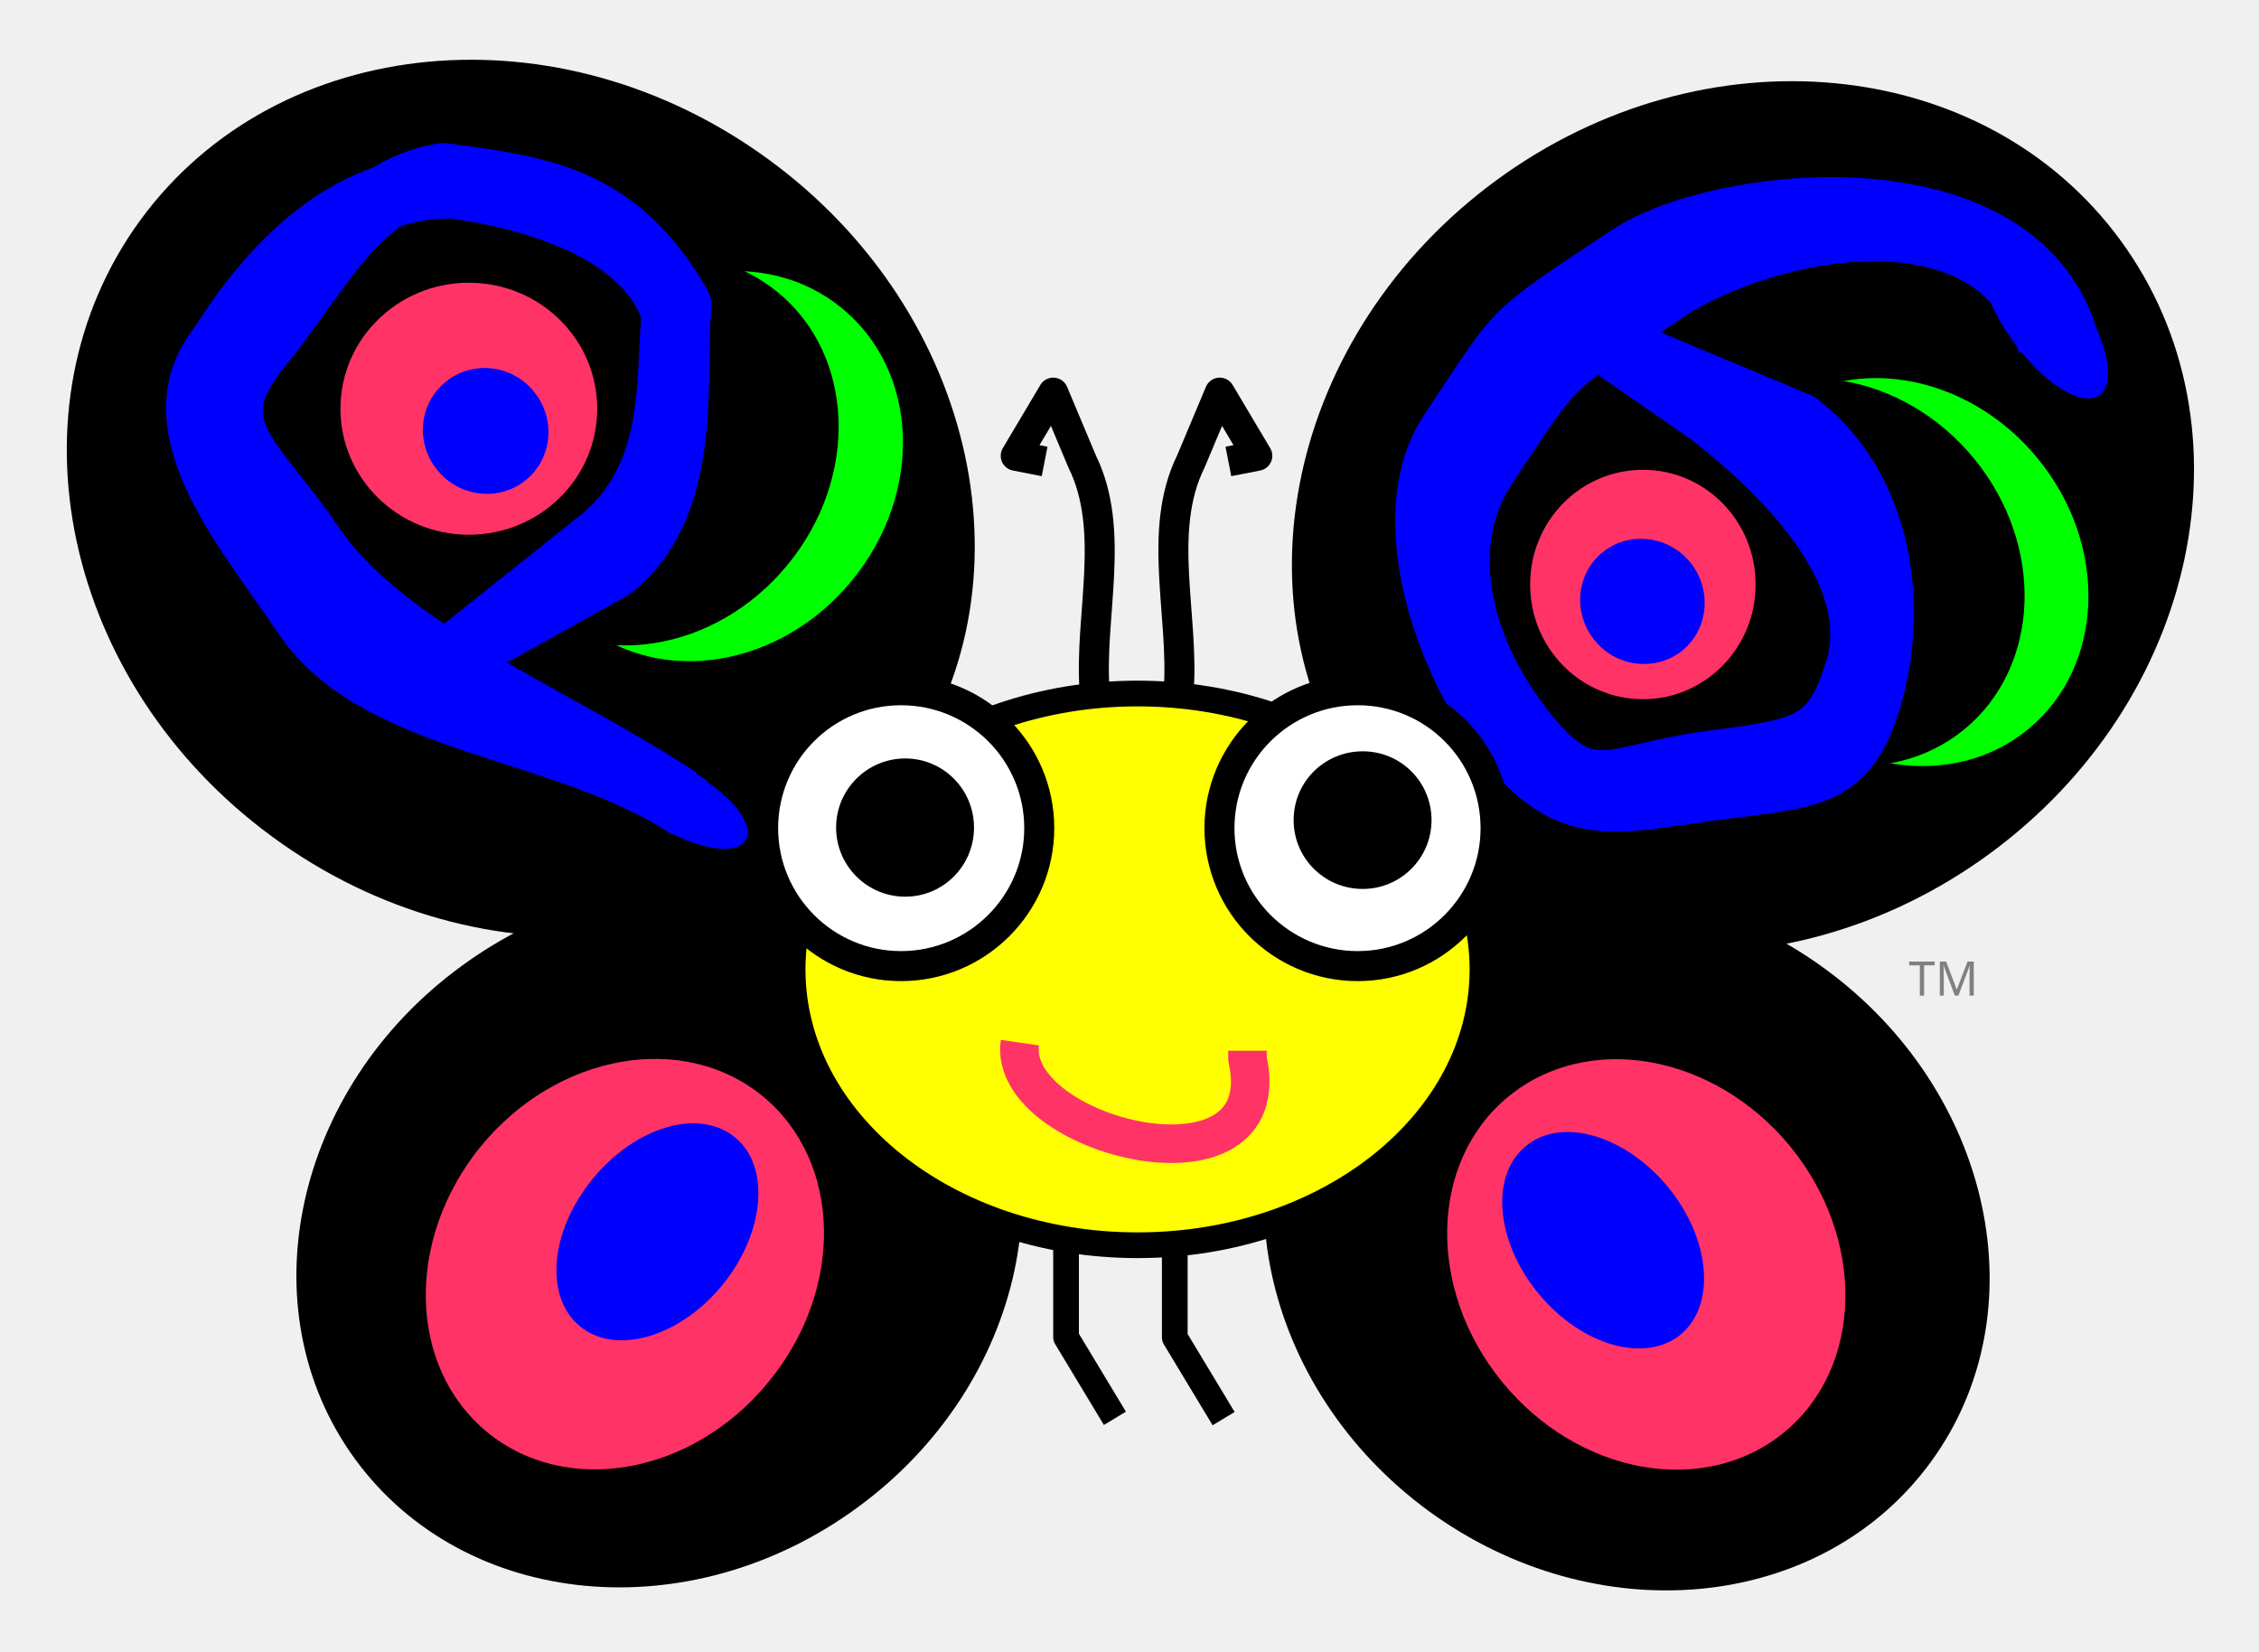
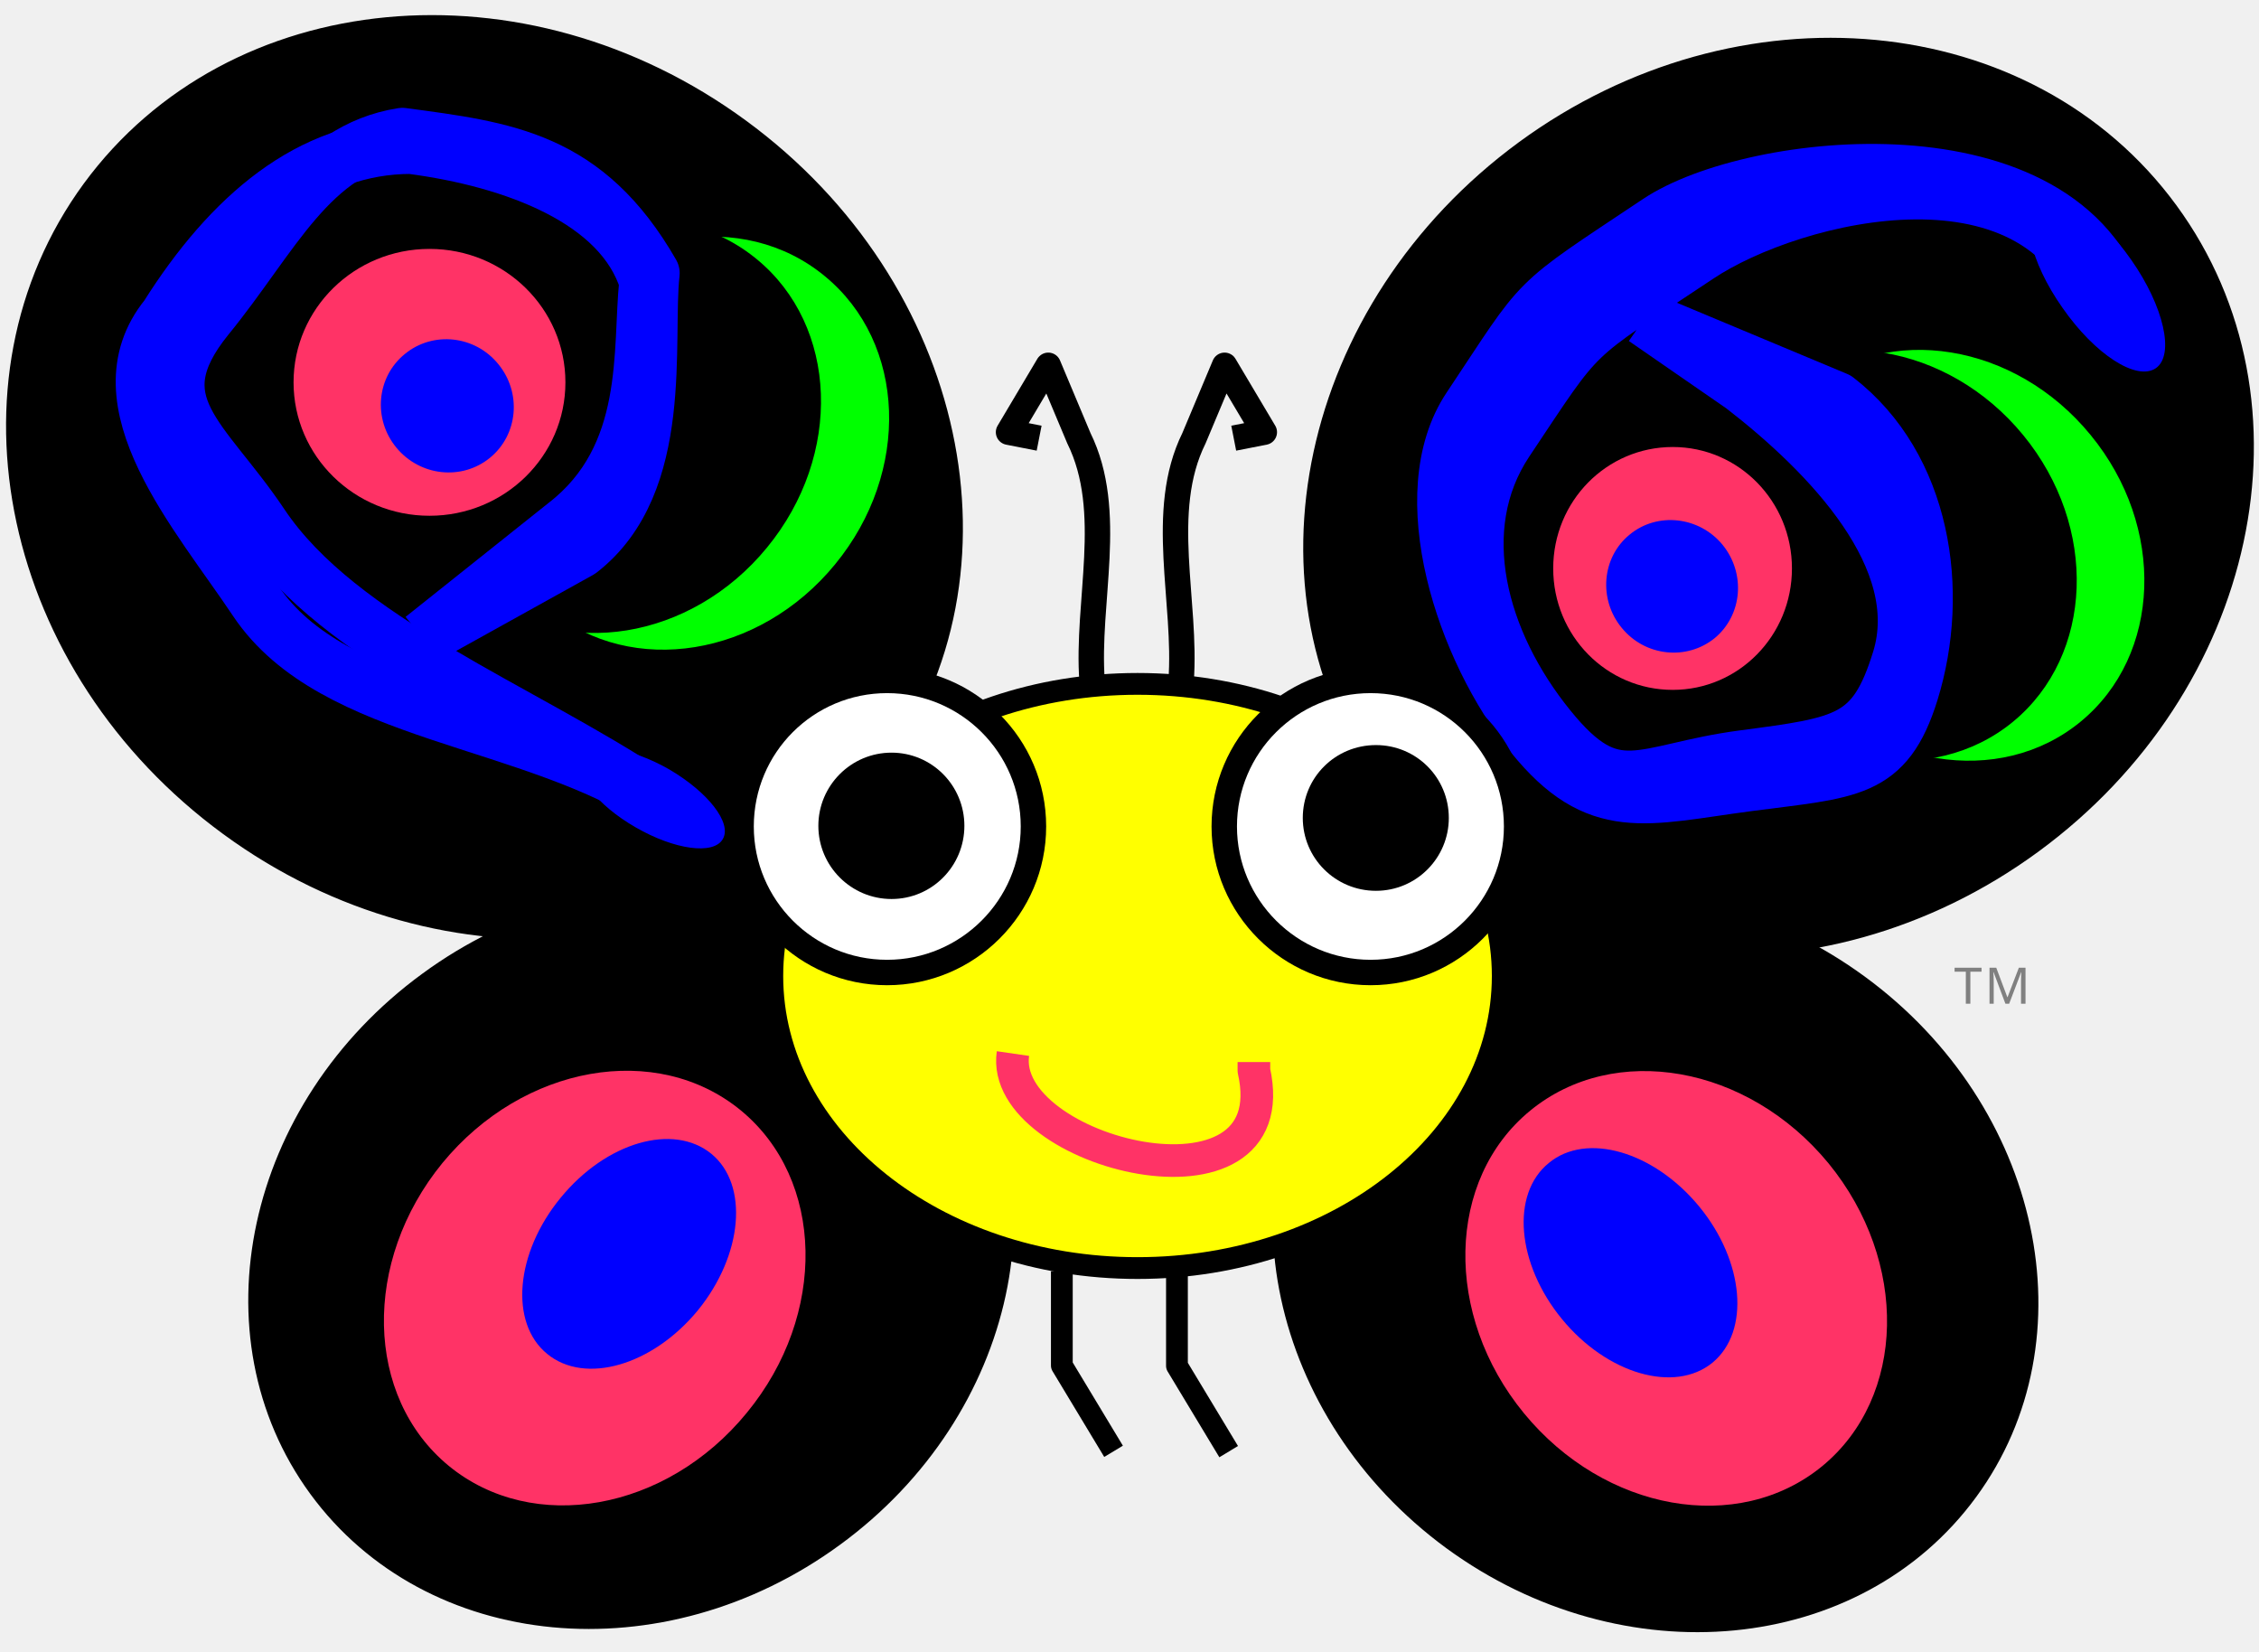
- <svg xmlns="http://www.w3.org/2000/svg" version="1.0" width="948" height="693" viewBox="22 40 948 693">
-   <defs>
-     <clipPath id="clipPath17">
-       <path d="M 0,-0.1 L 792.1,-0.1 L 792.1,612 L 0,612 L 0,-0.1 z" id="path19" />
-     </clipPath>
-   </defs>
-   <g transform="matrix(1.25,0,0,-1.25,0,765)" id="g11">
-     <g id="g13">
-       <g clip-path="url(#clipPath17)" id="g15">
-         <path d="M 304.2,75.7 C 248.8,35.1 174.7,42.1 138.6,91.4 C 102.6,140.6 118.3,213.4 173.7,253.9 C 229,294.5 303.2,287.5 339.2,238.3 C 375.3,189 359.6,116.2 304.2,75.7 z" id="path21" style="fill:#000000;fill-opacity:1;fill-rule:evenodd;stroke:none" />
-         <g id="g23">
-           <path d="M 304.2,75.7 C 248.8,35.1 174.7,42.1 138.6,91.4 C 102.6,140.6 118.3,213.4 173.7,253.9 C 229,294.5 303.2,287.5 339.2,238.3 C 375.3,189 359.6,116.2 304.2,75.7 z" id="path25" style="fill:none;stroke:#000000;stroke-width:4.302;stroke-linecap:butt;stroke-linejoin:round;stroke-miterlimit:10;stroke-dasharray:none;stroke-opacity:1" />
-         </g>
-         <path d="M 273.6,523.5 C 342.5,473.1 362,382.6 317.1,321.4 C 272.3,260.2 180.1,251.5 111.3,301.9 C 42.4,352.3 22.9,442.9 67.7,504.1 C 112.6,565.3 204.7,574 273.6,523.5 z" id="path27" style="fill:#000000;fill-opacity:1;fill-rule:evenodd;stroke:none" />
-         <g id="g29">
-           <path d="M 273.6,523.5 C 342.5,473.1 362,382.6 317.1,321.4 C 272.3,260.2 180.1,251.5 111.3,301.9 C 42.4,352.3 22.9,442.9 67.7,504.1 C 112.6,565.3 204.7,574 273.6,523.5 z" id="path31" style="fill:none;stroke:#000000;stroke-width:7.188;stroke-linecap:butt;stroke-linejoin:round;stroke-miterlimit:10;stroke-dasharray:none;stroke-opacity:1" />
-         </g>
-         <path d="M 213.3,370.5 C 187.5,391.7 186,432.7 210,461.9 C 234.1,491.2 274.5,497.8 300.3,476.5 C 326.2,455.3 327.7,414.4 303.6,385.1 C 279.6,355.8 239.2,349.3 213.3,370.5 z" id="path33" style="fill:#00ff00;fill-opacity:1;fill-rule:evenodd;stroke:none" />
-         <g id="g35">
-           <path d="M 213.3,370.5 C 187.5,391.7 186,432.7 210,461.9 C 234.1,491.2 274.5,497.8 300.3,476.5 C 326.2,455.3 327.7,414.4 303.6,385.1 C 279.6,355.8 239.2,349.3 213.3,370.5 z" id="path37" style="fill:none;stroke:none" />
-         </g>
-         <path d="M 191.7,375.8 C 165.8,397.1 164.3,438 188.3,467.3 C 212.4,496.6 252.9,503.1 278.7,481.9 C 304.6,460.7 306.1,419.7 282,390.4 C 258,361.1 217.5,354.6 191.7,375.8 z" id="path39" style="fill:#000000;fill-opacity:1;fill-rule:evenodd;stroke:none" />
-         <g id="g41">
-           <path d="M 191.7,375.8 C 165.8,397.1 164.3,438 188.3,467.3 C 212.4,496.6 252.9,503.1 278.7,481.9 C 304.6,460.7 306.1,419.7 282,390.4 C 258,361.1 217.5,354.6 191.7,375.8 z" id="path43" style="fill:none;stroke:none" />
-         </g>
-         <g id="g45">
-           <path d="M 245.6,311.6 C 204,339.3 146.5,360.8 121.8,397.8 C 103.4,425.3 82.5,436.1 104.5,463.3 C 125.5,489 137.2,516.6 166.4,521.2 C 199.2,516.8 224.7,513.9 245.7,477.4 C 243.3,456 250.5,410.8 222.7,389.3 L 174.6,362.6" id="path47" style="fill:none;stroke:#0000ff;stroke-width:21.565;stroke-linecap:butt;stroke-linejoin:round;stroke-miterlimit:10;stroke-dasharray:none;stroke-opacity:1" />
-         </g>
-         <path d="M 175,400.5 C 151.2,400.5 131.9,419.4 131.9,442.8 C 131.9,466.2 151.2,485.1 175,485.1 C 198.8,485.1 218.1,466.2 218.1,442.8 C 218.1,419.4 198.8,400.5 175,400.5 z" id="path49" style="fill:#ff3366;fill-opacity:1;fill-rule:evenodd;stroke:none" />
-         <g id="g51">
-           <path d="M 175,400.5 C 151.2,400.5 131.9,419.4 131.9,442.8 C 131.9,466.2 151.2,485.1 175,485.1 C 198.8,485.1 218.1,466.2 218.1,442.8 C 218.1,419.4 198.8,400.5 175,400.5 z" id="path53" style="fill:none;stroke:none" />
-         </g>
-         <path d="M 194.2,418.9 C 185.3,411.6 172,413 164.5,422.1 C 157,431.2 158.2,444.5 167.2,451.8 C 176.1,459.1 189.4,457.7 196.8,448.6 C 204.3,439.5 203.1,426.2 194.2,418.9 z" id="path55" style="fill:#0000ff;fill-opacity:1;fill-rule:evenodd;stroke:none" />
-         <g id="g57">
-           <path d="M 194.2,418.9 C 185.3,411.6 172,413 164.5,422.1 C 157,431.2 158.2,444.5 167.2,451.8 C 176.1,459.1 189.4,457.7 196.8,448.6 C 204.3,439.5 203.1,426.2 194.2,418.9 z" id="path59" style="fill:none;stroke:none" />
-         </g>
-         <g id="g61">
-           <path d="M 249.3,308.8 C 207.6,336.6 144.6,336.6 119.9,373.5 C 101.5,401.1 69.6,436.6 91.6,463.7 C 111.7,495.6 137.2,517.5 169.1,517.5 C 202,513.2 235.8,500.5 243.8,474.7 C 241.5,453.2 245.9,419.3 218.1,397.8 L 172.8,361.7" id="path63" style="fill:none;stroke:#0000ff;stroke-width:21.565;stroke-linecap:butt;stroke-linejoin:round;stroke-miterlimit:10;stroke-dasharray:none;stroke-opacity:1" />
-         </g>
-         <path d="M 268,298 C 265.1,292.9 252.7,294.6 240.4,301.7 C 228,308.8 220.4,318.7 223.3,323.8 C 226.3,328.8 238.6,327.2 251,320.1 C 263.3,312.9 271,303.1 268,298 z" id="path65" style="fill:#0000ff;fill-opacity:1;fill-rule:evenodd;stroke:none" />
-         <g id="g67">
-           <path d="M 268,298 C 265.1,292.9 252.7,294.6 240.4,301.7 C 228,308.8 220.4,318.7 223.3,323.8 C 226.3,328.8 238.6,327.2 251,320.1 C 263.3,312.9 271,303.1 268,298 z" id="path69" style="fill:none;stroke:none" />
-         </g>
-         <path d="M 629.1,253 C 684.4,212.5 700.1,139.6 664,90.4 C 627.9,41.1 553.8,34.1 498.4,74.6 C 443.1,115.2 427.4,188 463.5,237.2 C 499.6,286.5 573.7,293.6 629.1,253 z" id="path71" style="fill:#000000;fill-opacity:1;fill-rule:evenodd;stroke:none" />
-         <g id="g73">
-           <path d="M 629.1,253 C 684.4,212.5 700.1,139.6 664,90.4 C 627.9,41.1 553.8,34.1 498.4,74.6 C 443.1,115.2 427.4,188 463.5,237.2 C 499.6,286.5 573.7,293.6 629.1,253 z" id="path75" style="fill:none;stroke:#000000;stroke-width:4.302;stroke-linecap:butt;stroke-linejoin:round;stroke-miterlimit:10;stroke-dasharray:none;stroke-opacity:1" />
-         </g>
-         <path d="M 399.5,162 C 335.5,162 283.7,203.4 283.7,254.6 C 283.7,305.7 335.5,347.2 399.5,347.2 C 463.5,347.2 515.3,305.7 515.3,254.6 C 515.3,203.4 463.5,162 399.5,162 z" id="path77" style="fill:#ffff00;fill-opacity:1;fill-rule:evenodd;stroke:none" />
-         <g id="g79">
-           <path d="M 399.5,162 C 335.5,162 283.7,203.4 283.7,254.6 C 283.7,305.7 335.5,347.2 399.5,347.2 C 463.5,347.2 515.3,305.7 515.3,254.6 C 515.3,203.4 463.5,162 399.5,162 z" id="path81" style="fill:none;stroke:#000000;stroke-width:8.632;stroke-linecap:butt;stroke-linejoin:round;stroke-miterlimit:10;stroke-dasharray:none;stroke-opacity:1" />
-         </g>
-         <path d="M 320.1,255.7 C 294.5,255.7 273.8,276.5 273.8,302 C 273.8,327.6 294.5,348.3 320.1,348.3 C 345.7,348.3 366.5,327.6 366.5,302 C 366.5,276.5 345.7,255.7 320.1,255.7 z" id="path83" style="fill:#ffffff;fill-opacity:1;fill-rule:evenodd;stroke:none" />
-         <g id="g85">
-           <path d="M 320.1,255.7 C 294.5,255.7 273.8,276.5 273.8,302 C 273.8,327.6 294.5,348.3 320.1,348.3 C 345.7,348.3 366.5,327.6 366.5,302 C 366.5,276.5 345.7,255.7 320.1,255.7 z" id="path87" style="fill:none;stroke:#000000;stroke-width:10.075;stroke-linecap:butt;stroke-linejoin:round;stroke-miterlimit:10;stroke-dasharray:none;stroke-opacity:1" />
-         </g>
-         <path d="M 683.4,296.3 C 615,246.2 523.4,254.9 478.9,315.7 C 434.3,376.5 453.7,466.4 522.1,516.6 C 590.5,566.7 682.1,558 726.6,497.2 C 771.2,436.3 751.8,346.4 683.4,296.3 z" id="path89" style="fill:#000000;fill-opacity:1;fill-rule:evenodd;stroke:none" />
-         <g id="g91">
-           <path d="M 683.4,296.3 C 615,246.2 523.4,254.9 478.9,315.7 C 434.3,376.5 453.7,466.4 522.1,516.6 C 590.5,566.7 682.1,558 726.6,497.2 C 771.2,436.3 751.8,346.4 683.4,296.3 z" id="path93" style="fill:none;stroke:#000000;stroke-width:7.188;stroke-linecap:butt;stroke-linejoin:round;stroke-miterlimit:10;stroke-dasharray:none;stroke-opacity:1" />
-         </g>
-         <path d="M 698.5,335.2 C 672.8,314.1 632.6,320.7 608.7,349.8 C 584.8,378.9 586.2,419.6 611.9,440.7 C 637.6,461.8 677.8,455.3 701.7,426.1 C 725.6,397 724.2,356.3 698.5,335.2 z" id="path95" style="fill:#00ff00;fill-opacity:1;fill-rule:evenodd;stroke:none" />
-         <g id="g97">
-           <path d="M 698.5,335.2 C 672.8,314.1 632.6,320.7 608.7,349.8 C 584.8,378.9 586.2,419.6 611.9,440.7 C 637.6,461.8 677.8,455.3 701.7,426.1 C 725.6,397 724.2,356.3 698.5,335.2 z" id="path99" style="fill:none;stroke:none" />
-         </g>
-         <path d="M 677.1,335.2 C 651.4,314.1 611.2,320.7 587.3,349.8 C 563.4,378.9 564.8,419.6 590.5,440.6 C 616.2,461.7 656.4,455.2 680.3,426.1 C 704.2,397 702.7,356.3 677.1,335.2 z" id="path101" style="fill:#000000;fill-opacity:1;fill-rule:evenodd;stroke:none" />
-         <g id="g103">
-           <path d="M 677.1,335.2 C 651.4,314.1 611.2,320.7 587.3,349.8 C 563.4,378.9 564.8,419.6 590.5,440.6 C 616.2,461.7 656.4,455.2 680.3,426.1 C 704.2,397 702.7,356.3 677.1,335.2 z" id="path105" style="fill:none;stroke:none" />
-         </g>
-         <g id="g107">
-           <path d="M 705.7,464.7 C 687.7,522.8 607.2,502.9 577.2,482.8 C 535.8,455.2 541,460.7 516.5,424 C 498.2,396.5 508.1,360.4 530,333.4 C 550.7,307.8 559,319.6 591.6,323.9 C 624.2,328.2 633.1,329.3 641,354.9 C 650.9,387 618.9,420.2 591.3,441.5 L 560.2,463" id="path109" style="fill:none;stroke:#0000ff;stroke-width:21.565;stroke-linecap:butt;stroke-linejoin:round;stroke-miterlimit:10;stroke-dasharray:none;stroke-opacity:1" />
-         </g>
-         <path d="M 569.2,345.3 C 548.2,345.3 531.3,362.5 531.3,383.8 C 531.3,405.1 548.2,422.3 569.2,422.3 C 590.1,422.3 607,405.1 607,383.8 C 607,362.5 590.1,345.3 569.2,345.3 z" id="path111" style="fill:#ff3366;fill-opacity:1;fill-rule:evenodd;stroke:none" />
-         <g id="g113">
-           <path d="M 569.2,345.3 C 548.2,345.3 531.3,362.5 531.3,383.8 C 531.3,405.1 548.2,422.3 569.2,422.3 C 590.1,422.3 607,405.1 607,383.8 C 607,362.5 590.1,345.3 569.2,345.3 z" id="path115" style="fill:none;stroke:none" />
-         </g>
-         <path d="M 582.5,361.7 C 573.6,354.5 560.4,355.9 553,365 C 545.6,374 546.7,387.3 555.5,394.5 C 564.3,401.8 577.6,400.3 585,391.3 C 592.4,382.2 591.3,369 582.5,361.7 z" id="path117" style="fill:#0000ff;fill-opacity:1;fill-rule:evenodd;stroke:none" />
-         <g id="g119">
-           <path d="M 582.5,361.7 C 573.6,354.5 560.4,355.9 553,365 C 545.6,374 546.7,387.3 555.5,394.5 C 564.3,401.8 577.6,400.3 585,391.3 C 592.4,382.2 591.3,369 582.5,361.7 z" id="path121" style="fill:none;stroke:none" />
-         </g>
-         <g id="g123">
-           <path d="M 711.2,466.5 C 693.2,524.6 594.5,513.8 564.5,493.7 C 523.1,466.1 529.2,471.5 504.7,434.8 C 486.4,407.4 502.7,357.9 524.6,330.9 C 545.3,305.3 560.4,311.1 592.9,315.4 C 625.5,319.7 636.9,318.9 644.9,344.6 C 654.8,376.6 648.9,416.1 621.2,437.5 L 560.2,463" id="path125" style="fill:none;stroke:#0000ff;stroke-width:21.565;stroke-linecap:butt;stroke-linejoin:round;stroke-miterlimit:10;stroke-dasharray:none;stroke-opacity:1" />
-         </g>
-         <path d="M 473.4,255.7 C 447.8,255.7 427,276.5 427,302 C 427,327.6 447.8,348.3 473.4,348.3 C 499,348.3 519.7,327.6 519.7,302 C 519.7,276.5 499,255.7 473.4,255.7 z" id="path127" style="fill:#ffffff;fill-opacity:1;fill-rule:evenodd;stroke:none" />
-         <g id="g129">
-           <path d="M 473.4,255.7 C 447.8,255.7 427,276.5 427,302 C 427,327.6 447.8,348.3 473.4,348.3 C 499,348.3 519.7,327.6 519.7,302 C 519.7,276.5 499,255.7 473.4,255.7 z" id="path131" style="fill:none;stroke:#000000;stroke-width:10.075;stroke-linecap:butt;stroke-linejoin:round;stroke-miterlimit:10;stroke-dasharray:none;stroke-opacity:1" />
-         </g>
-         <path d="M 321.5,279 C 308.7,279 298.3,289.4 298.3,302.2 C 298.3,315 308.7,325.4 321.5,325.4 C 334.3,325.4 344.6,315 344.6,302.2 C 344.6,289.4 334.3,279 321.5,279 z" id="path133" style="fill:#000000;fill-opacity:1;fill-rule:evenodd;stroke:none" />
-         <g id="g135">
-           <path d="M 321.5,279 C 308.7,279 298.3,289.4 298.3,302.2 C 298.3,315 308.7,325.4 321.5,325.4 C 334.3,325.4 344.6,315 344.6,302.2 C 344.6,289.4 334.3,279 321.5,279 z" id="path137" style="fill:none;stroke:none" />
-         </g>
-         <path d="M 475.1,281.6 C 462.2,281.6 451.9,292 451.9,304.7 C 451.9,317.5 462.2,327.8 475.1,327.8 C 487.9,327.8 498.2,317.5 498.2,304.7 C 498.2,292 487.9,281.6 475.1,281.6 z" id="path139" style="fill:#000000;fill-opacity:1;fill-rule:evenodd;stroke:none" />
-         <g id="g141">
-           <path d="M 475.1,281.6 C 462.2,281.6 451.9,292 451.9,304.7 C 451.9,317.5 462.2,327.8 475.1,327.8 C 487.9,327.8 498.2,317.5 498.2,304.7 C 498.2,292 487.9,281.6 475.1,281.6 z" id="path143" style="fill:none;stroke:none" />
-         </g>
-         <g id="g145">
-           <path d="M 360,230 C 355.4,198.3 447.5,175.4 436.4,224.6 L 436.4,227.3" id="path147" style="fill:none;stroke:#ff3366;stroke-width:12.933;stroke-linecap:butt;stroke-linejoin:round;stroke-miterlimit:10;stroke-dasharray:none;stroke-opacity:1" />
-         </g>
-         <g id="g149">
-           <path d="M 385.1,348 C 383.2,373.2 392.4,401.8 380.9,425.1 L 371.2,448.2 L 358.6,427 L 368.3,425.1" id="path151" style="fill:none;stroke:#000000;stroke-width:10.075;stroke-linecap:butt;stroke-linejoin:round;stroke-miterlimit:10;stroke-dasharray:none;stroke-opacity:1" />
-         </g>
-         <g id="g153">
-           <path d="M 413.3,348 C 415.2,373.2 405.9,401.8 417.4,425.1 L 427.1,448.2 L 439.7,427 L 430,425.1" id="path155" style="fill:none;stroke:#000000;stroke-width:10.075;stroke-linecap:butt;stroke-linejoin:round;stroke-miterlimit:10;stroke-dasharray:none;stroke-opacity:1" />
-         </g>
-         <path d="M 181.1,99.3 C 154.5,121.2 153.6,164.1 179.1,195.3 C 204.7,226.4 247,233.9 273.7,212 C 300.3,190.1 301.2,147.2 275.6,116.1 C 250.1,84.9 207.8,77.4 181.1,99.3 z" id="path157" style="fill:#ff3366;fill-opacity:1;fill-rule:evenodd;stroke:none" />
-         <g id="g159">
-           <path d="M 181.1,99.3 C 154.5,121.2 153.6,164.1 179.1,195.3 C 204.7,226.4 247,233.9 273.7,212 C 300.3,190.1 301.2,147.2 275.6,116.1 C 250.1,84.9 207.8,77.4 181.1,99.3 z" id="path161" style="fill:none;stroke:none" />
-         </g>
-         <g id="g163">
-           <path d="M 375.5,161 L 375.5,131.1 L 391.9,103.9 L 391.9,103.9" id="path165" style="fill:none;stroke:#000000;stroke-width:8.632;stroke-linecap:butt;stroke-linejoin:round;stroke-miterlimit:10;stroke-dasharray:none;stroke-opacity:1" />
-         </g>
-         <g id="g167">
-           <path d="M 412,161 L 412,131 L 428.4,103.8 L 428.4,103.8" id="path169" style="fill:none;stroke:#000000;stroke-width:8.632;stroke-linecap:butt;stroke-linejoin:round;stroke-miterlimit:10;stroke-dasharray:none;stroke-opacity:1" />
-         </g>
-         <path d="M 212.3,134.8 C 200.3,144.6 202.2,166.8 216.6,184.3 C 231,201.9 252.3,208.1 264.4,198.2 C 276.3,188.4 274.4,166.2 260.1,148.6 C 245.7,131.1 224.3,124.9 212.3,134.8 z" id="path171" style="fill:#0000ff;fill-opacity:1;fill-rule:evenodd;stroke:none" />
-         <g id="g173">
-           <path d="M 212.3,134.8 C 200.3,144.6 202.2,166.8 216.6,184.3 C 231,201.9 252.3,208.1 264.4,198.2 C 276.3,188.4 274.4,166.2 260.1,148.6 C 245.7,131.1 224.3,124.9 212.3,134.8 z" id="path175" style="fill:none;stroke:none" />
-         </g>
-         <path d="M 616.6,99.2 C 589.9,77.3 547.6,84.8 522,116 C 496.5,147.1 497.4,190.1 524,211.9 C 550.7,233.8 593,226.3 618.6,195.2 C 644.1,164 643.2,121.1 616.6,99.2 z" id="path177" style="fill:#ff3366;fill-opacity:1;fill-rule:evenodd;stroke:none" />
-         <g id="g179">
-           <path d="M 616.6,99.2 C 589.9,77.3 547.6,84.8 522,116 C 496.5,147.1 497.4,190.1 524,211.9 C 550.7,233.8 593,226.3 618.6,195.2 C 644.1,164 643.2,121.1 616.6,99.2 z" id="path181" style="fill:none;stroke:none" />
-         </g>
-         <path d="M 581.8,132 C 569.8,122.2 548.4,128.4 534.1,145.8 C 519.7,163.3 517.8,185.5 529.9,195.3 C 541.8,205.2 563.2,199 577.6,181.5 C 591.9,164.1 593.8,141.9 581.8,132 z" id="path183" style="fill:#0000ff;fill-opacity:1;fill-rule:evenodd;stroke:none" />
-         <g id="g185">
-           <path d="M 581.8,132 C 569.8,122.2 548.4,128.4 534.1,145.8 C 519.7,163.3 517.8,185.5 529.9,195.3 C 541.8,205.2 563.2,199 577.6,181.5 C 591.9,164.1 593.8,141.9 581.8,132 z" id="path187" style="fill:none;stroke:none" />
-         </g>
-         <g id="g189">
-           <text transform="matrix(1,0,0,-1,658.4,245.8)" id="text191">
-             <tspan x="0 9.696" y="0" id="tspan193" style="font-size:16px;font-variant:normal;writing-mode:lr-tb;fill:#808080;fill-opacity:1;fill-rule:nonzero;stroke:none;font-family:NimbusSanL;-inkscape-font-specification:NimbusSanL-Regu">TM</tspan>
-           </text>
-         </g>
-         <path d="M 722.4,447.3 C 716.3,443.1 703.1,451.6 692.8,466.4 C 682.4,481.1 679,496.5 685,500.7 C 691,504.9 704.3,496.4 714.6,481.6 C 724.9,466.9 728.4,451.5 722.4,447.3 z" id="path195" style="fill:#0000ff;fill-opacity:1;fill-rule:evenodd;stroke:none" />
-         <g id="g197">
-           <path d="M 722.4,447.3 C 716.3,443.1 703.1,451.6 692.8,466.4 C 682.4,481.1 679,496.5 685,500.7 C 691,504.9 704.3,496.4 714.6,481.6 C 724.9,466.9 728.4,451.5 722.4,447.3 z" id="path199" style="fill:none;stroke:none" />
-         </g>
-       </g>
-     </g>
+ <svg xmlns="http://www.w3.org/2000/svg" version="1.1" id="Layer_1" x="0px" y="0px" width="948px" height="693px" viewBox="0 0 948 693" enable-background="new 0 0 948 693" xml:space="preserve">
+   <g>
+     <rect x="308.155" y="372.921" stroke="#000000" stroke-width="1.059" stroke-miterlimit="10" width="6.088" height="4.896" />
+     <path id="path21" d="M351.236,646.296c-73.324,53.735-171.397,44.471-219.176-20.779c-47.647-65.118-26.868-161.471,46.456-215.074   c73.191-53.734,171.396-44.471,219.044,20.647C445.339,496.34,424.56,592.692,351.236,646.296z" />
+     <path id="path25" fill="none" stroke="#000000" stroke-width="4.555" stroke-linejoin="round" stroke-miterlimit="10" d="   M351.236,646.296c-73.324,53.735-171.397,44.471-219.176-20.779c-47.647-65.118-26.868-161.471,46.456-215.074   c73.191-53.734,171.396-44.471,219.044,20.647C445.339,496.34,424.56,592.692,351.236,646.296z" />
+     <path id="path27" d="M310.736,53.619c91.191,66.706,117,186.485,57.573,267.485c-59.294,81-181.323,92.515-272.382,25.809   c-91.191-66.706-117-186.618-57.706-267.617C97.648-1.704,219.545-13.219,310.736,53.619z" />
+     <path id="path31" fill="none" stroke="#000000" stroke-width="7.611" stroke-linejoin="round" stroke-miterlimit="10" d="   M310.736,53.619c91.191,66.706,117,186.485,57.573,267.485c-59.294,81-181.323,92.515-272.382,25.809   c-91.191-66.706-117-186.618-57.706-267.617C97.648-1.704,219.545-13.219,310.736,53.619z" />
+     <path id="path33" fill="#00FF00" d="M230.927,256.12c-34.147-28.059-36.132-82.324-4.367-120.971   c31.897-38.779,85.367-47.515,119.514-19.323c34.279,28.059,36.265,82.191,4.368,120.971   C318.677,275.575,265.207,284.178,230.927,256.12z" />
+     <path id="path37" fill="none" d="M230.927,256.12c-34.147-28.059-36.132-82.324-4.367-120.971   c31.897-38.779,85.367-47.515,119.514-19.323c34.279,28.059,36.265,82.191,4.368,120.971   C318.677,275.575,265.207,284.178,230.927,256.12z" />
+     <path id="path39" d="M202.339,249.104c-34.279-28.191-36.265-82.323-4.5-121.103c31.897-38.779,85.5-47.382,119.646-19.324   c34.28,28.059,36.265,82.324,4.368,121.103C290.089,268.561,236.486,277.164,202.339,249.104z" />
+     <path id="path43" fill="none" d="M202.339,249.104c-34.279-28.191-36.265-82.323-4.5-121.103   c31.897-38.779,85.5-47.382,119.646-19.324c34.28,28.059,36.265,82.324,4.368,121.103   C290.089,268.561,236.486,277.164,202.339,249.104z" />
+     <path id="path47" fill="none" stroke="#0000FF" stroke-width="22.833" stroke-linejoin="round" stroke-miterlimit="10" d="   M273.677,334.075c-55.059-36.662-131.162-65.118-163.853-114.088c-24.353-36.397-52.015-50.691-22.897-86.691   c27.794-34.015,43.279-70.544,81.927-76.633c43.412,5.824,77.161,9.662,104.956,57.971c-3.176,28.324,6.353,88.147-30.441,116.603   l-63.662,35.338" />
+     <path id="path49" fill="#FF3366" d="M180.236,216.414c-31.5,0-57.043-25.015-57.043-55.986s25.543-55.985,57.043-55.985   s57.044,25.014,57.044,55.985S211.736,216.414,180.236,216.414z" />
+     <path id="path53" fill="none" d="M180.236,216.414c-31.5,0-57.043-25.015-57.043-55.986s25.543-55.985,57.043-55.985   s57.044,25.014,57.044,55.985S211.736,216.414,180.236,216.414z" />
+     <path id="path55" fill="#0000FF" d="M205.648,192.061c-11.78,9.662-29.382,7.809-39.309-4.235   c-9.927-12.044-8.338-29.647,3.573-39.309c11.779-9.662,29.382-7.809,39.177,4.236   C219.016,164.796,217.427,182.398,205.648,192.061z" />
+     <path id="path59" fill="none" d="M205.648,192.061c-11.78,9.662-29.382,7.809-39.309-4.235   c-9.927-12.044-8.338-29.647,3.573-39.309c11.779-9.662,29.382-7.809,39.177,4.236   C219.016,164.796,217.427,182.398,205.648,192.061z" />
+     <path id="path63" fill="none" stroke="#0000FF" stroke-width="22.833" stroke-linejoin="round" stroke-miterlimit="10" d="   M278.575,337.781C223.383,300.987,140,300.987,107.31,252.148c-24.353-36.529-66.573-83.515-37.456-119.382   c26.603-42.221,60.353-71.206,102.573-71.206c43.544,5.691,88.28,22.5,98.868,56.647c-3.044,28.456,2.779,73.323-34.015,101.779   l-59.956,47.78" />
+     <path id="path65" fill="#0000FF" d="M303.324,352.075c-3.838,6.75-20.25,4.5-36.529-4.897c-16.412-9.396-26.471-22.5-22.632-29.25   c3.971-6.618,20.25-4.5,36.662,4.897C297.104,332.354,307.295,345.325,303.324,352.075z" />
+     <path id="path69" fill="none" d="M303.324,352.075c-3.838,6.75-20.25,4.5-36.529-4.897c-16.412-9.396-26.471-22.5-22.632-29.25   c3.971-6.618,20.25-4.5,36.662,4.897C297.104,332.354,307.295,345.325,303.324,352.075z" />
+     <path id="path71" d="M781.25,411.634c73.191,53.604,93.972,150.088,46.191,215.206c-47.779,65.25-145.853,74.515-219.176,20.911   c-73.191-53.734-93.971-150.088-46.191-215.205C609.854,367.296,707.928,357.898,781.25,411.634z" />
+     <path id="path75" fill="none" stroke="#000000" stroke-width="4.555" stroke-linejoin="round" stroke-miterlimit="10" d="   M781.25,411.634c73.191,53.604,93.972,150.088,46.191,215.206c-47.779,65.25-145.853,74.515-219.176,20.911   c-73.191-53.734-93.971-150.088-46.191-215.205C609.854,367.296,707.928,357.898,781.25,411.634z" />
+     <path id="path77" fill="#FFFF00" d="M477.368,532.075c-84.706,0-153.264-54.794-153.264-122.559   c0-67.633,68.558-122.559,153.264-122.559s153.265,54.926,153.265,122.559C630.633,477.281,562.074,532.075,477.368,532.075z" />
+     <path id="path81" fill="none" stroke="#000000" stroke-width="9.139" stroke-linejoin="round" stroke-miterlimit="10" d="   M477.368,532.075c-84.706,0-153.264-54.794-153.264-122.559c0-67.633,68.558-122.559,153.264-122.559   s153.265,54.926,153.265,122.559C630.633,477.281,562.074,532.075,477.368,532.075z" />
+     <path id="path83" fill="#FFFFFF" d="M372.28,408.061c-33.883,0-61.279-27.529-61.279-61.279c0-33.883,27.396-61.28,61.279-61.28   c33.882,0,61.412,27.397,61.412,61.28C433.692,380.531,406.163,408.061,372.28,408.061z" />
+     <path id="path87" fill="none" stroke="#000000" stroke-width="10.667" stroke-linejoin="round" stroke-miterlimit="10" d="   M372.28,408.061c-33.883,0-61.279-27.529-61.279-61.279c0-33.883,27.396-61.28,61.279-61.28c33.882,0,61.412,27.397,61.412,61.28   C433.692,380.531,406.163,408.061,372.28,408.061z" />
+     <path id="path89" d="M853.118,354.324c-90.529,66.31-211.765,54.795-270.661-25.675c-59.03-80.471-33.354-199.457,57.177-265.897   C730.162-3.557,851.398,7.958,910.295,88.428C969.324,169.031,943.648,288.017,853.118,354.324z" />
+     <path id="path93" fill="none" stroke="#000000" stroke-width="7.611" stroke-linejoin="round" stroke-miterlimit="10" d="   M853.118,354.324c-90.529,66.31-211.765,54.795-270.661-25.675c-59.03-80.471-33.354-199.457,57.177-265.897   C730.162-3.557,851.398,7.958,910.295,88.428C969.324,169.031,943.648,288.017,853.118,354.324z" />
+     <path id="path95" fill="#00FF00" d="M873.104,302.84c-34.015,27.927-87.221,19.191-118.853-19.324   c-31.633-38.514-29.78-92.382,4.234-120.309c34.015-27.927,87.222-19.323,118.854,19.324   C908.972,221.045,907.118,274.913,873.104,302.84z" />
+     <path id="path99" fill="none" d="M873.104,302.84c-34.015,27.927-87.221,19.191-118.853-19.324   c-31.633-38.514-29.78-92.382,4.234-120.309c34.015-27.927,87.222-19.323,118.854,19.324   C908.972,221.045,907.118,274.913,873.104,302.84z" />
+     <path id="path101" d="M844.779,302.84c-34.014,27.927-87.22,19.191-118.852-19.324c-31.633-38.514-29.779-92.382,4.234-120.176   c34.015-27.926,87.222-19.323,118.854,19.191C880.648,221.045,878.662,274.913,844.779,302.84z" />
+     <path id="path105" fill="none" d="M844.779,302.84c-34.014,27.927-87.22,19.191-118.852-19.324   c-31.633-38.514-29.779-92.382,4.234-120.176c34.015-27.926,87.222-19.323,118.854,19.191   C880.648,221.045,878.662,274.913,844.779,302.84z" />
+     <path id="path109" fill="none" stroke="#0000FF" stroke-width="22.833" stroke-linejoin="round" stroke-miterlimit="10" d="   M882.633,131.443C858.81,54.545,752.266,80.884,712.56,107.487c-54.794,36.53-47.912,29.25-80.339,77.824   c-24.22,36.397-11.116,84.176,17.869,119.912c27.396,33.883,38.381,18.265,81.529,12.574c43.146-5.691,54.926-7.147,65.382-41.029   c13.103-42.485-29.25-86.427-65.779-114.618l-41.163-28.456" />
+     <path id="path111" fill="#FF3366" d="M701.972,289.472c-27.794,0-50.162-22.765-50.162-50.956   c0-28.191,22.368-50.956,50.162-50.956c27.661,0,50.028,22.765,50.028,50.956C752,266.708,729.633,289.472,701.972,289.472z" />
+     <path id="path115" fill="none" d="M701.972,289.472c-27.794,0-50.162-22.765-50.162-50.956c0-28.191,22.368-50.956,50.162-50.956   c27.661,0,50.028,22.765,50.028,50.956C752,266.708,729.633,289.472,701.972,289.472z" />
+     <path id="path117" fill="#0000FF" d="M719.574,267.767c-11.779,9.529-29.25,7.676-39.044-4.368   c-9.794-11.912-8.339-29.515,3.309-39.043c11.646-9.662,29.25-7.677,39.044,4.235C732.678,240.634,731.222,258.104,719.574,267.767   z" />
+     <path id="path121" fill="none" d="M719.574,267.767c-11.779,9.529-29.25,7.676-39.044-4.368   c-9.794-11.912-8.339-29.515,3.309-39.043c11.646-9.662,29.25-7.677,39.044,4.235C732.678,240.634,731.222,258.104,719.574,267.767   z" />
+     <path id="path125" fill="none" stroke="#0000FF" stroke-width="22.833" stroke-linejoin="round" stroke-miterlimit="10" d="   M889.912,129.06c-23.823-76.896-154.456-62.602-194.162-36c-54.793,36.529-46.72,29.382-79.146,77.956   c-24.22,36.265-2.647,101.779,26.338,137.515c27.397,33.882,47.383,26.206,90.397,20.515c43.146-5.691,58.235-4.633,68.823-38.647   c13.104-42.353,5.295-94.632-31.367-122.956l-80.736-33.75" />
+     <path id="path127" fill="#FFFFFF" d="M575.177,408.061c-33.882,0-61.411-27.529-61.411-61.279c0-33.883,27.529-61.28,61.411-61.28   c33.883,0,61.279,27.397,61.279,61.28C636.456,380.531,609.06,408.061,575.177,408.061z" />
+     <path id="path131" fill="none" stroke="#000000" stroke-width="10.667" stroke-linejoin="round" stroke-miterlimit="10" d="   M575.177,408.061c-33.882,0-61.411-27.529-61.411-61.279c0-33.883,27.529-61.28,61.411-61.28c33.883,0,61.279,27.397,61.279,61.28   C636.456,380.531,609.06,408.061,575.177,408.061z" />
+     <path id="path133" d="M374.133,377.222c-16.941,0-30.706-13.765-30.706-30.705c0-16.941,13.765-30.707,30.706-30.707   c16.941,0,30.574,13.765,30.574,30.707C404.707,363.457,391.074,377.222,374.133,377.222z" />
+     <path id="path137" fill="none" d="M374.133,377.222c-16.941,0-30.706-13.765-30.706-30.705c0-16.941,13.765-30.707,30.706-30.707   c16.941,0,30.574,13.765,30.574,30.707C404.707,363.457,391.074,377.222,374.133,377.222z" />
+     <path id="path139" d="M577.428,373.781c-17.074,0-30.707-13.766-30.707-30.574c0-16.941,13.633-30.573,30.707-30.573   c16.94,0,30.573,13.632,30.573,30.573C608.001,360.016,594.368,373.781,577.428,373.781z" />
+     <path id="path143" fill="none" d="M577.428,373.781c-17.074,0-30.707-13.766-30.707-30.574c0-16.941,13.633-30.573,30.707-30.573   c16.94,0,30.573,13.632,30.573,30.573C608.001,360.016,594.368,373.781,577.428,373.781z" />
+     <path id="path147" fill="none" stroke="#FF3366" stroke-width="13.694" stroke-linejoin="round" stroke-miterlimit="10" d="   M425.089,442.075c-6.088,41.956,115.809,72.265,101.118,7.147v-3.574" />
+     <path id="path151" fill="none" stroke="#000000" stroke-width="10.667" stroke-linejoin="round" stroke-miterlimit="10" d="   M458.31,285.898c-2.515-33.353,9.662-71.206-5.559-102.044l-12.838-30.573l-16.676,28.059l12.838,2.515" />
+     <path id="path155" fill="none" stroke="#000000" stroke-width="10.667" stroke-linejoin="round" stroke-miterlimit="10" d="   M495.634,285.898c2.514-33.353-9.795-71.206,5.427-102.044l12.838-30.573l16.676,28.059l-12.839,2.515" />
+     <path id="path157" fill="#FF3366" d="M188.31,615.061c-35.206-28.985-36.397-85.765-2.647-127.059   c33.882-41.163,89.868-51.088,125.206-22.104c35.206,28.985,36.397,85.766,2.515,126.927   C279.633,634.119,223.648,644.046,188.31,615.061z" />
+     <path id="path161" fill="none" d="M188.31,615.061c-35.206-28.985-36.397-85.765-2.647-127.059   c33.882-41.163,89.868-51.088,125.206-22.104c35.206,28.985,36.397,85.766,2.515,126.927   C279.633,634.119,223.648,644.046,188.31,615.061z" />
+     <path id="path165" fill="none" stroke="#000000" stroke-width="9.139" stroke-linejoin="round" stroke-miterlimit="10" d="   M445.604,533.399v39.572l21.706,36.001l0,0" />
+     <path id="path169" fill="none" stroke="#000000" stroke-width="9.139" stroke-linejoin="round" stroke-miterlimit="10" d="   M493.912,533.399v39.704l21.706,36.001l0,0" />
+     <path id="path171" fill="#0000FF" d="M229.604,568.075c-15.883-12.971-13.368-42.354,5.691-65.515   c19.059-23.294,47.25-31.5,63.265-18.397c15.75,12.971,13.235,42.353-5.691,65.646C273.81,572.972,245.486,581.178,229.604,568.075   z" />
+     <path id="path175" fill="none" d="M229.604,568.075c-15.883-12.971-13.368-42.354,5.691-65.515   c19.059-23.294,47.25-31.5,63.265-18.397c15.75,12.971,13.235,42.353-5.691,65.646C273.81,572.972,245.486,581.178,229.604,568.075   z" />
+     <path id="path177" fill="#FF3366" d="M764.707,615.193c-35.339,28.984-91.323,19.058-125.206-22.236   c-33.75-41.161-32.559-98.073,2.646-126.926c35.338-28.985,91.324-19.059,125.206,22.103   C801.104,529.428,799.913,586.208,764.707,615.193z" />
+     <path id="path181" fill="none" d="M764.707,615.193c-35.339,28.984-91.323,19.058-125.206-22.236   c-33.75-41.161-32.559-98.073,2.646-126.926c35.338-28.985,91.324-19.059,125.206,22.103   C801.104,529.428,799.913,586.208,764.707,615.193z" />
+     <path id="path183" fill="#0000FF" d="M718.647,571.78c-15.882,12.972-44.205,4.766-63.133-18.264   c-19.059-23.162-21.572-52.544-5.559-65.515c15.75-13.104,44.074-4.897,63.133,18.265   C732.016,529.296,734.53,558.678,718.647,571.78z" />
+     <path id="path187" fill="none" d="M718.647,571.78c-15.882,12.972-44.205,4.766-63.133-18.264   c-19.059-23.162-21.572-52.544-5.559-65.515c15.75-13.104,44.074-4.897,63.133,18.265   C732.016,529.296,734.53,558.678,718.647,571.78z" />
+     <text transform="matrix(1 0 0 1 820.0293 421.1621)" fill="#808080" font-family="'ArialMT'" font-size="21.177">T</text>
+     <text transform="matrix(1 0 0 1 832.8613 421.1621)" fill="#808080" font-family="'ArialMT'" font-size="21.177">M</text>
+     <path id="path195" fill="#0000FF" d="M904.736,154.472c-8.073,5.559-25.545-5.691-39.177-25.28   c-13.765-19.455-18.265-39.838-10.324-45.396c7.942-5.559,25.545,5.691,39.177,25.279   C908.045,128.531,912.677,148.913,904.736,154.472z" />
+     <path id="path199" fill="none" d="M904.736,154.472c-8.073,5.559-25.545-5.691-39.177-25.28   c-13.765-19.455-18.265-39.838-10.324-45.396c7.942-5.559,25.545,5.691,39.177,25.279   C908.045,128.531,912.677,148.913,904.736,154.472z" />
+     <rect x="632.221" y="377.817" stroke="#000000" stroke-width="1.059" stroke-miterlimit="10" width="6.088" height="4.897" />
  </g>
</svg>
